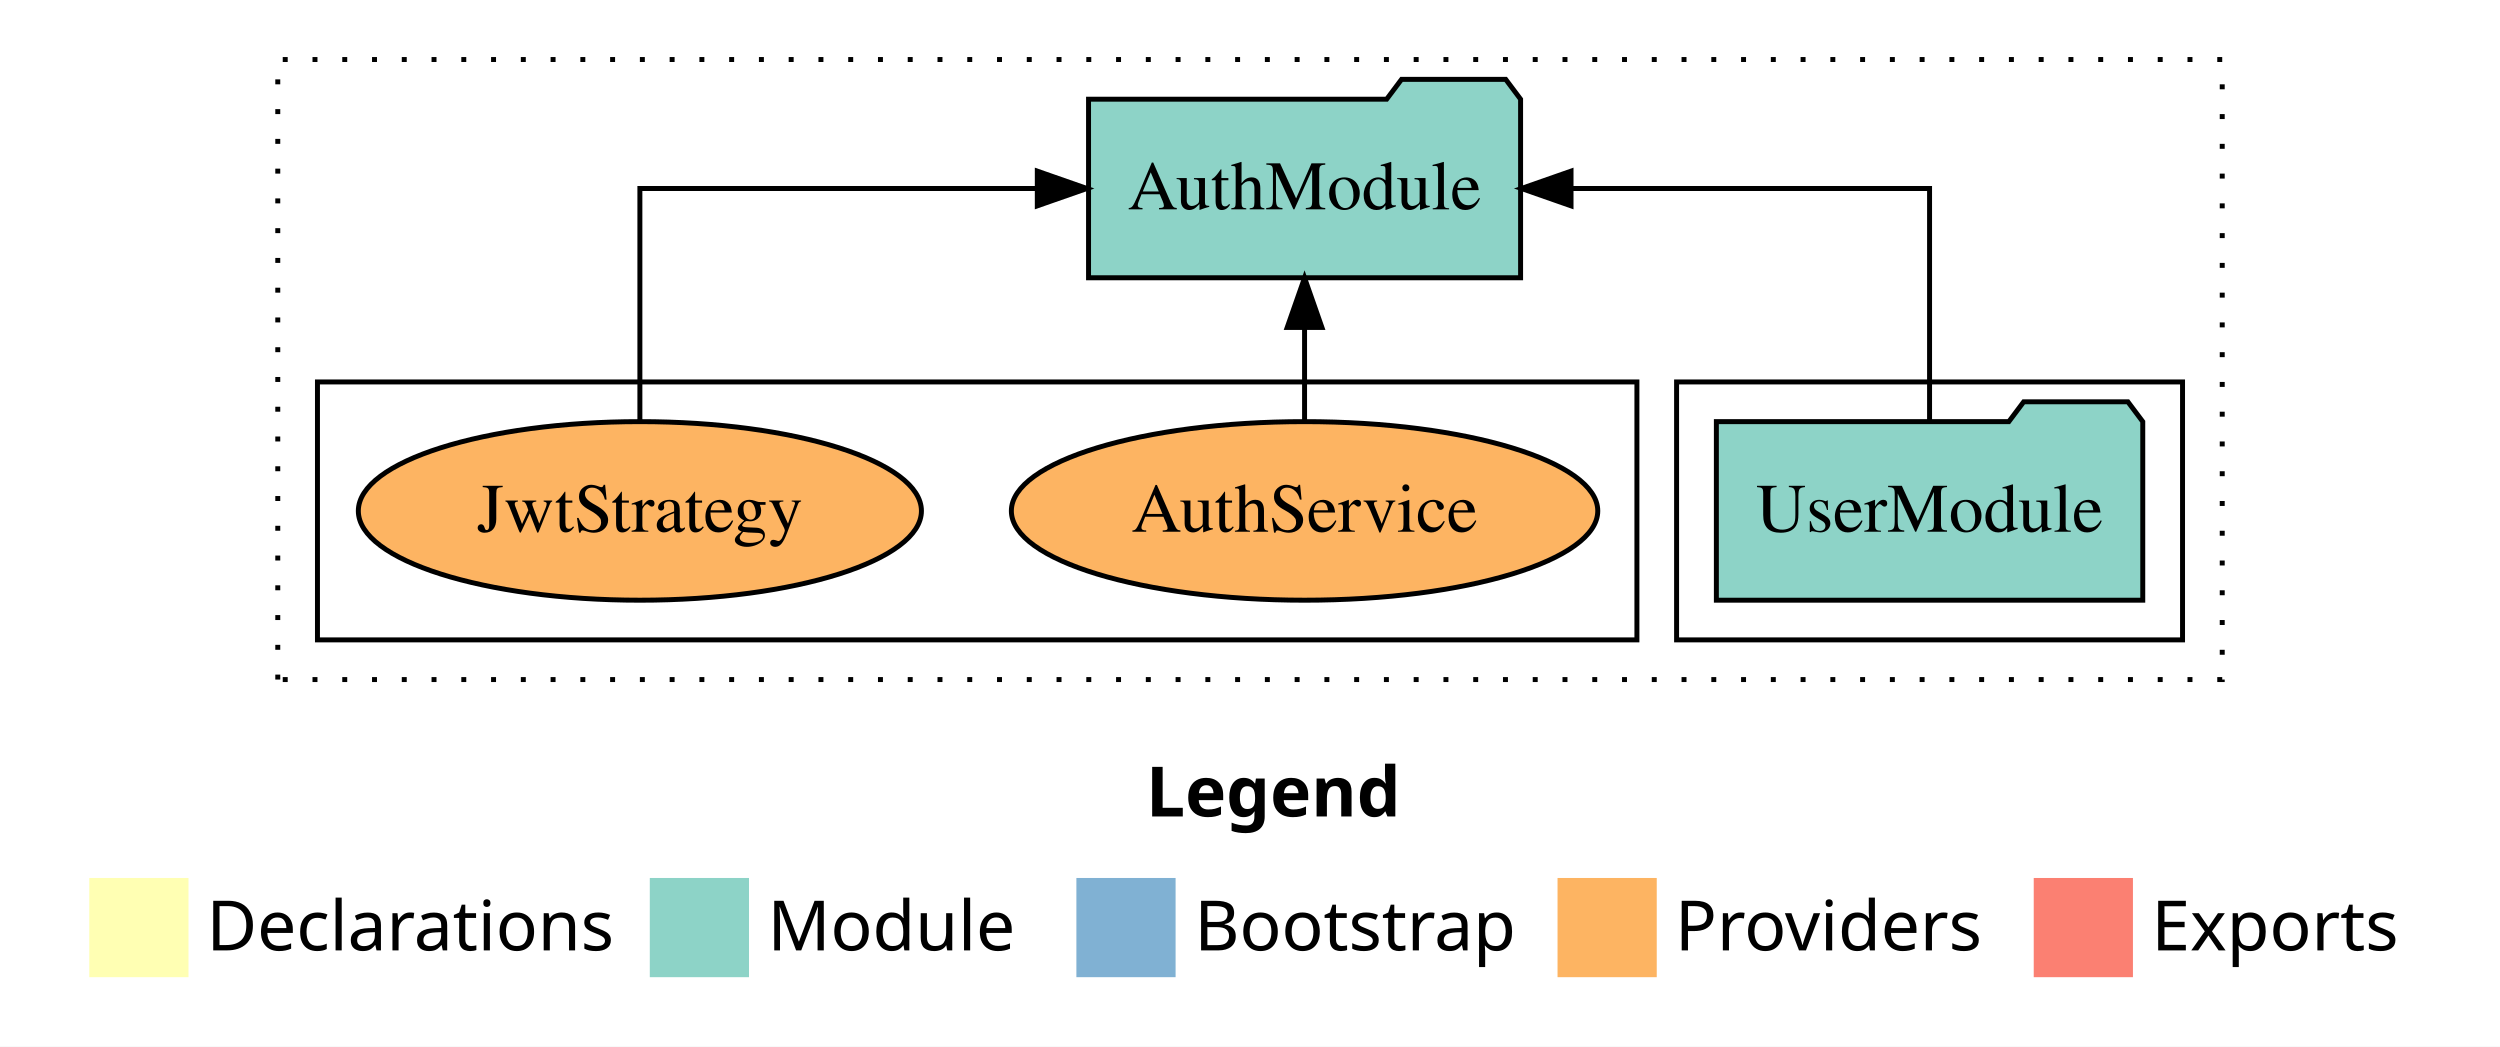
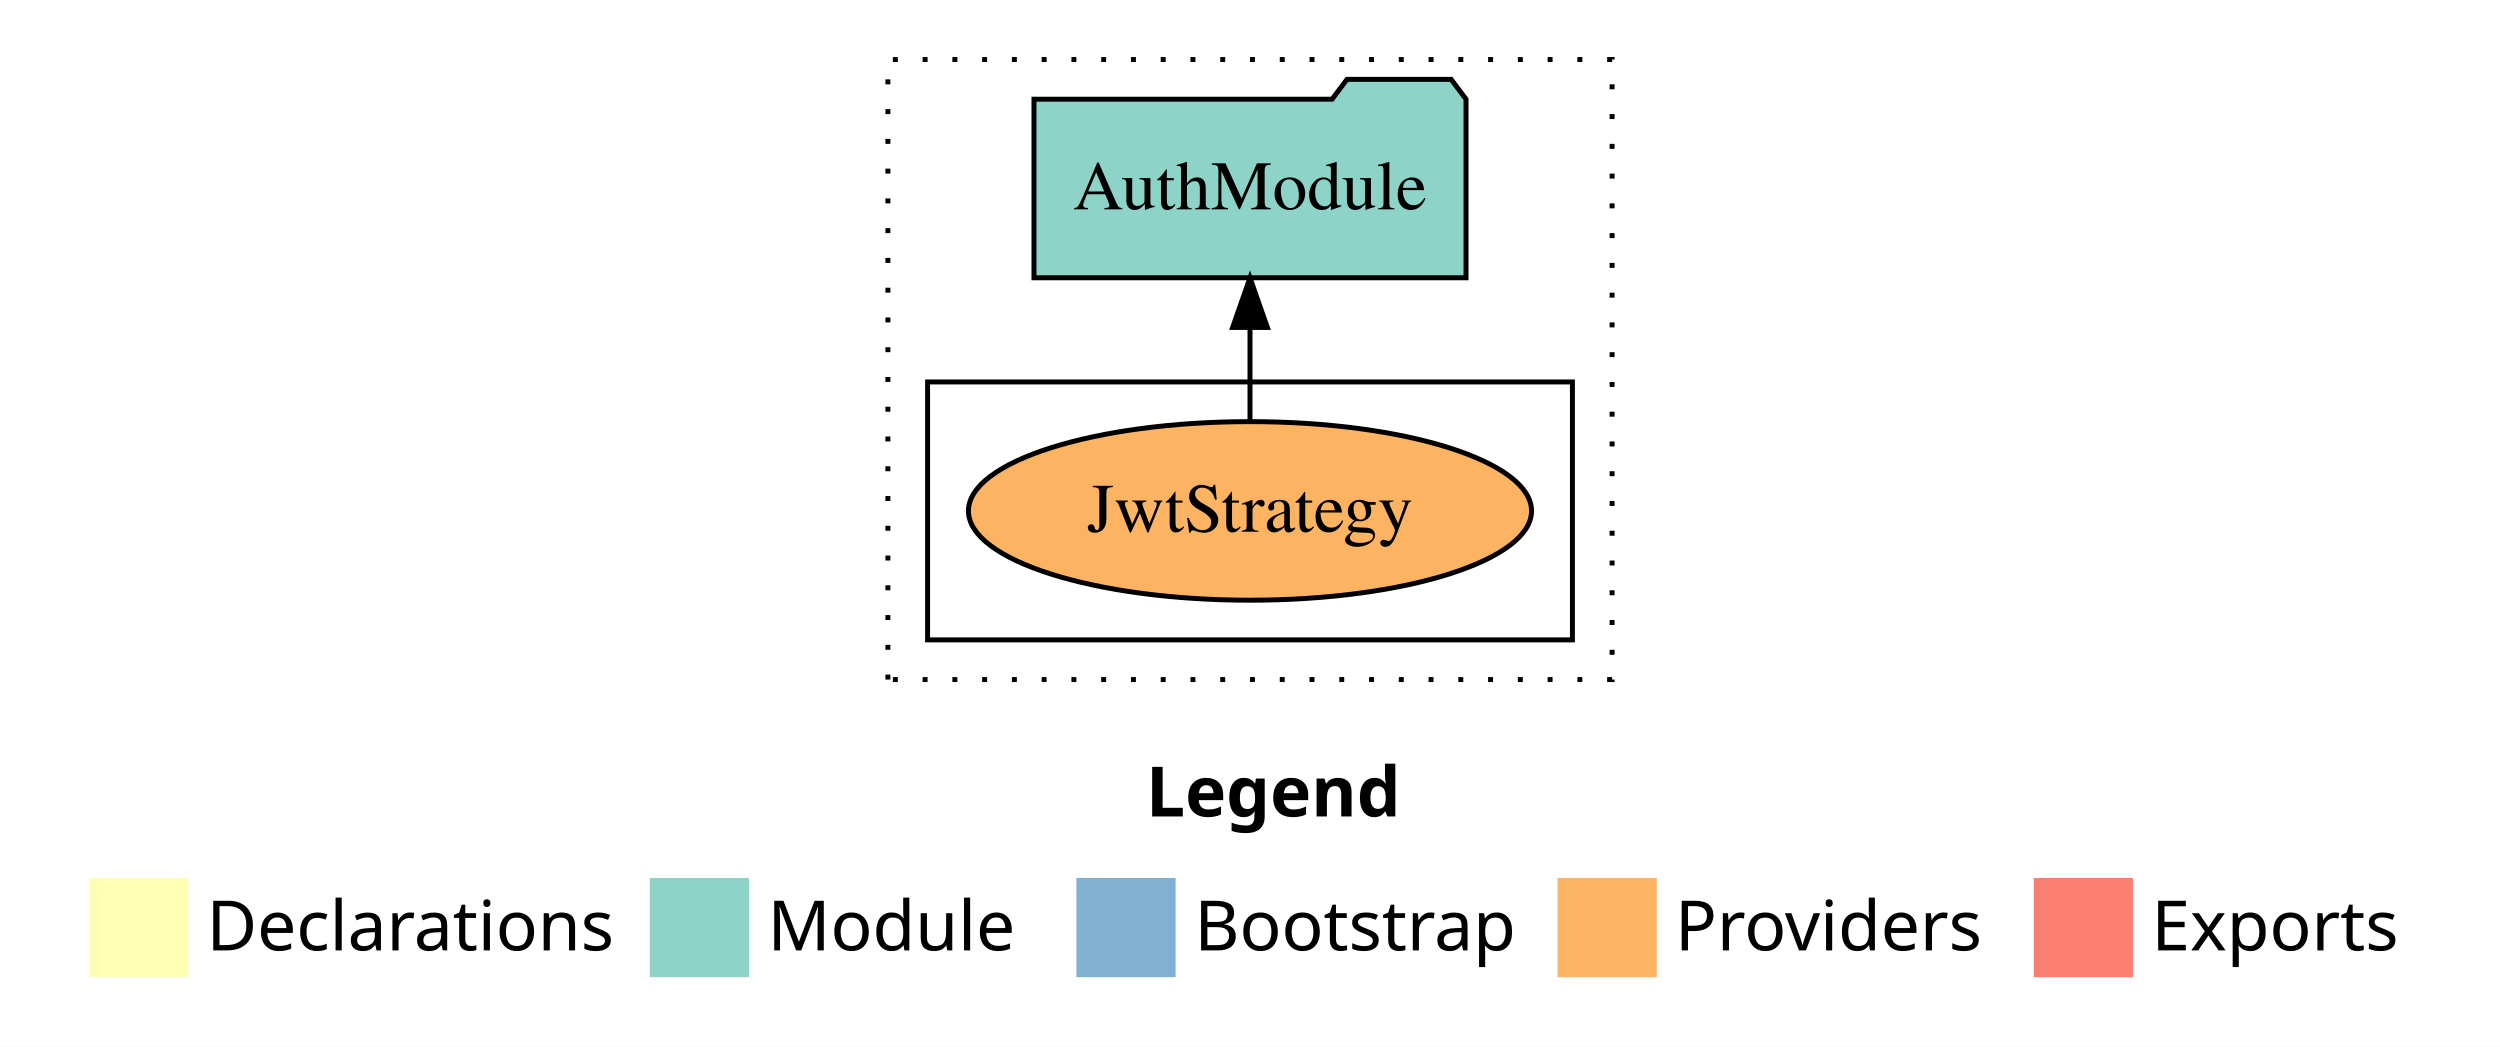
<svg xmlns="http://www.w3.org/2000/svg" width="504pt" height="211pt" viewBox="0.00 0.00 504.00 211.00">
  <g id="graph0" class="graph" transform="scale(1 1) rotate(0) translate(4 207)">
    <polygon fill="white" stroke="transparent" points="-4,4 -4,-207 500,-207 500,4 -4,4" />
    <text text-anchor="start" x="227.01" y="-42.4" font-family="Times-12" font-weight="bold" font-size="14.00">Legend</text>
    <polygon fill="#ffffb3" stroke="transparent" points="14,-10 14,-30 34,-30 34,-10 14,-10" />
    <text text-anchor="start" x="37.63" y="-15.4" font-family="Times-12" font-size="14.00">  Declarations</text>
    <polygon fill="#8dd3c7" stroke="transparent" points="127,-10 127,-30 147,-30 147,-10 127,-10" />
    <text text-anchor="start" x="150.73" y="-15.4" font-family="Times-12" font-size="14.00">  Module</text>
    <polygon fill="#80b1d3" stroke="transparent" points="213,-10 213,-30 233,-30 233,-10 213,-10" />
    <text text-anchor="start" x="236.78" y="-15.4" font-family="Times-12" font-size="14.00">  Bootstrap</text>
    <polygon fill="#fdb462" stroke="transparent" points="310,-10 310,-30 330,-30 330,-10 310,-10" />
    <text text-anchor="start" x="333.67" y="-15.4" font-family="Times-12" font-size="14.00">  Providers</text>
    <polygon fill="#fb8072" stroke="transparent" points="406,-10 406,-30 426,-30 426,-10 406,-10" />
    <text text-anchor="start" x="429.73" y="-15.4" font-family="Times-12" font-size="14.00">  Exports</text>
    <g id="clust1" class="cluster">
-       <polygon fill="none" stroke="black" stroke-dasharray="1,5" points="52,-70 52,-195 444,-195 444,-70 52,-70" />
-     </g>
-     <g id="clust3" class="cluster">
-       <polygon fill="none" stroke="black" points="334,-78 334,-130 436,-130 436,-78 334,-78" />
+       <polygon fill="none" stroke="black" stroke-dasharray="1,5" points="175,-70 175,-195 321,-195 321,-70 175,-70" />
    </g>
    <g id="clust6" class="cluster">
-       <polygon fill="none" stroke="black" points="60,-78 60,-130 326,-130 326,-78 60,-78" />
+       <polygon fill="none" stroke="black" points="183,-78 183,-130 313,-130 313,-78 183,-78" />
    </g>
    <g id="node1" class="node">
-       <polygon fill="#8dd3c7" stroke="black" points="427.98,-122 424.98,-126 403.98,-126 400.98,-122 342.02,-122 342.02,-86 427.98,-86 427.98,-122" />
-       <text text-anchor="middle" x="385" y="-99.8" font-family="Times,serif" font-size="14.00">UserModule</text>
+       <ellipse fill="#fdb462" stroke="black" cx="248" cy="-104" rx="56.76" ry="18" />
+       <text text-anchor="middle" x="248" y="-99.8" font-family="Times,serif" font-size="14.00">JwtStrategy</text>
    </g>
    <g id="node2" class="node">
-       <polygon fill="#8dd3c7" stroke="black" points="302.55,-187 299.55,-191 278.55,-191 275.55,-187 215.45,-187 215.45,-151 302.55,-151 302.55,-187" />
-       <text text-anchor="middle" x="259" y="-164.8" font-family="Times,serif" font-size="14.00">AuthModule</text>
+       <polygon fill="#8dd3c7" stroke="black" points="291.55,-187 288.55,-191 267.55,-191 264.55,-187 204.45,-187 204.45,-151 291.55,-151 291.55,-187" />
+       <text text-anchor="middle" x="248" y="-164.8" font-family="Times,serif" font-size="14.00">AuthModule</text>
    </g>
    <g id="edge1" class="edge">
-       <path fill="none" stroke="black" d="M385,-122.11C385,-141.34 385,-169 385,-169 385,-169 312.72,-169 312.72,-169" />
-       <polygon fill="black" stroke="black" points="312.72,-165.5 302.72,-169 312.72,-172.5 312.72,-165.5" />
-     </g>
-     <g id="node3" class="node">
-       <ellipse fill="#fdb462" stroke="black" cx="259" cy="-104" rx="59.11" ry="18" />
-       <text text-anchor="middle" x="259" y="-99.8" font-family="Times,serif" font-size="14.00">AuthService</text>
-     </g>
-     <g id="edge2" class="edge">
-       <path fill="none" stroke="black" d="M259,-122.11C259,-122.11 259,-140.99 259,-140.99" />
-       <polygon fill="black" stroke="black" points="255.5,-140.99 259,-150.99 262.5,-140.99 255.5,-140.99" />
-     </g>
-     <g id="node4" class="node">
-       <ellipse fill="#fdb462" stroke="black" cx="125" cy="-104" rx="56.76" ry="18" />
-       <text text-anchor="middle" x="125" y="-99.8" font-family="Times,serif" font-size="14.00">JwtStrategy</text>
-     </g>
-     <g id="edge3" class="edge">
-       <path fill="none" stroke="black" d="M125,-122.11C125,-141.34 125,-169 125,-169 125,-169 205.12,-169 205.12,-169" />
-       <polygon fill="black" stroke="black" points="205.12,-172.5 215.12,-169 205.12,-165.5 205.12,-172.5" />
+       <path fill="none" stroke="black" d="M248,-122.11C248,-122.11 248,-140.99 248,-140.99" />
+       <polygon fill="black" stroke="black" points="244.5,-140.99 248,-150.99 251.5,-140.99 244.5,-140.99" />
    </g>
  </g>
</svg>
